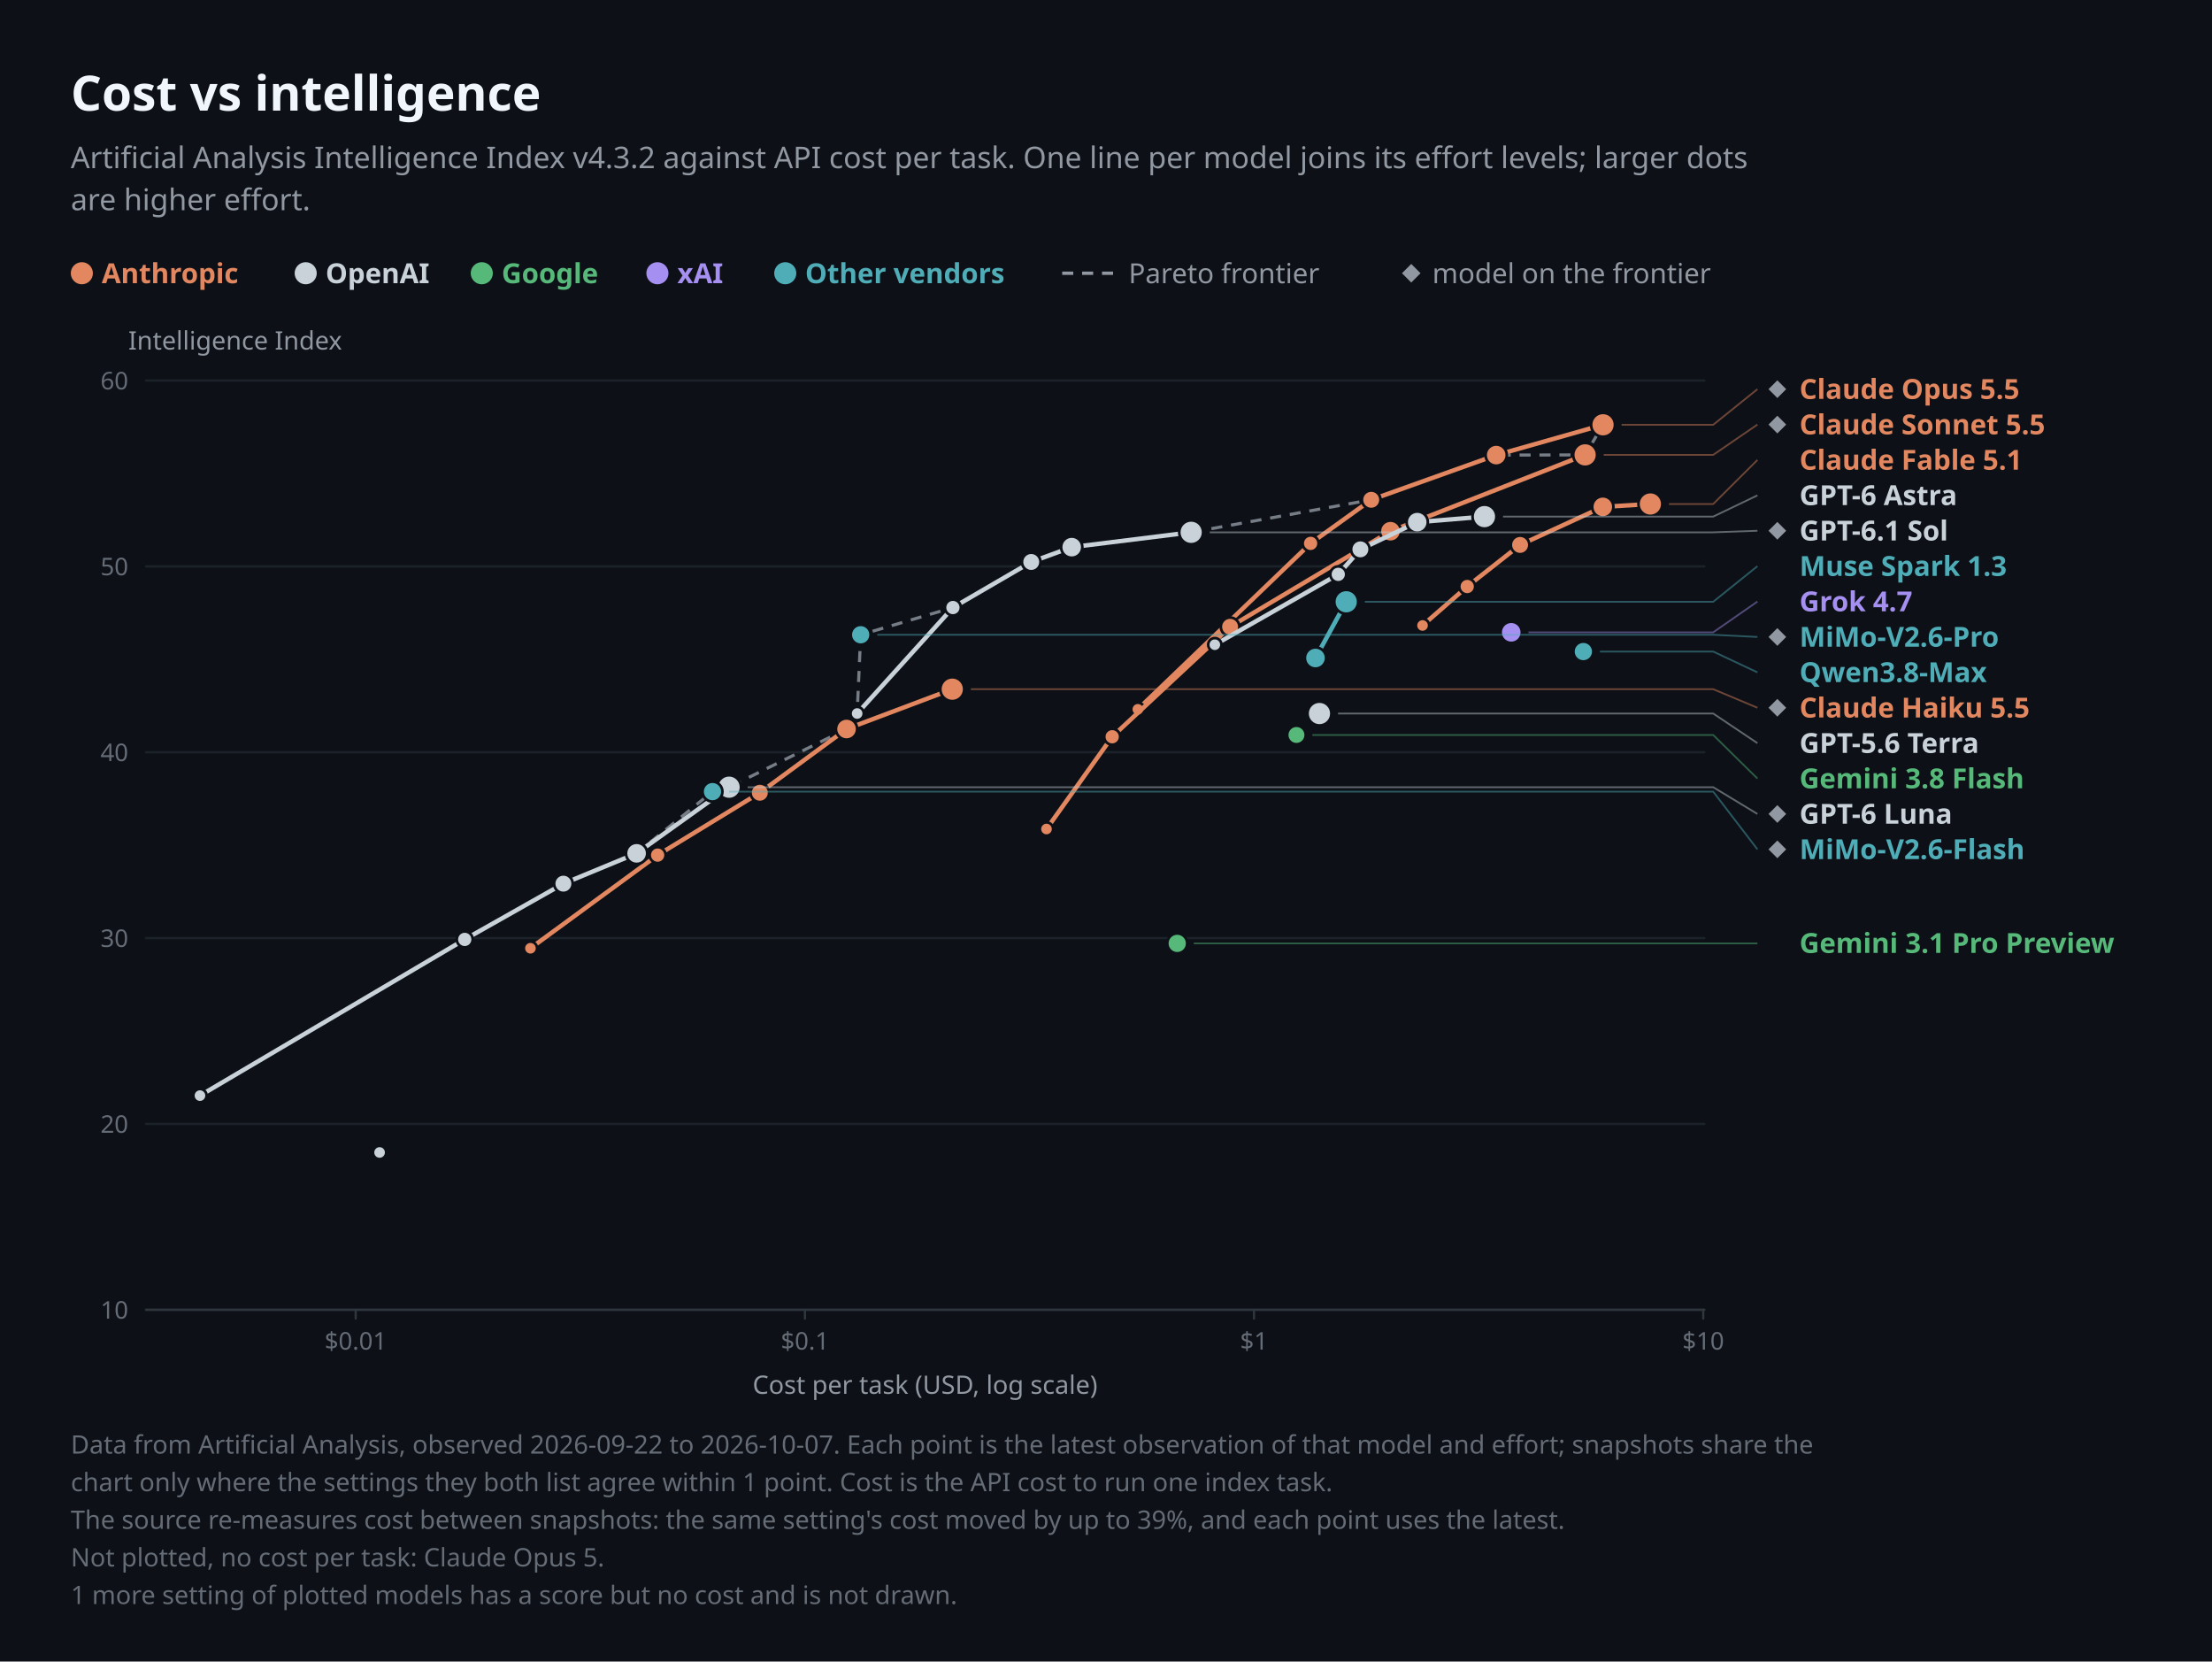
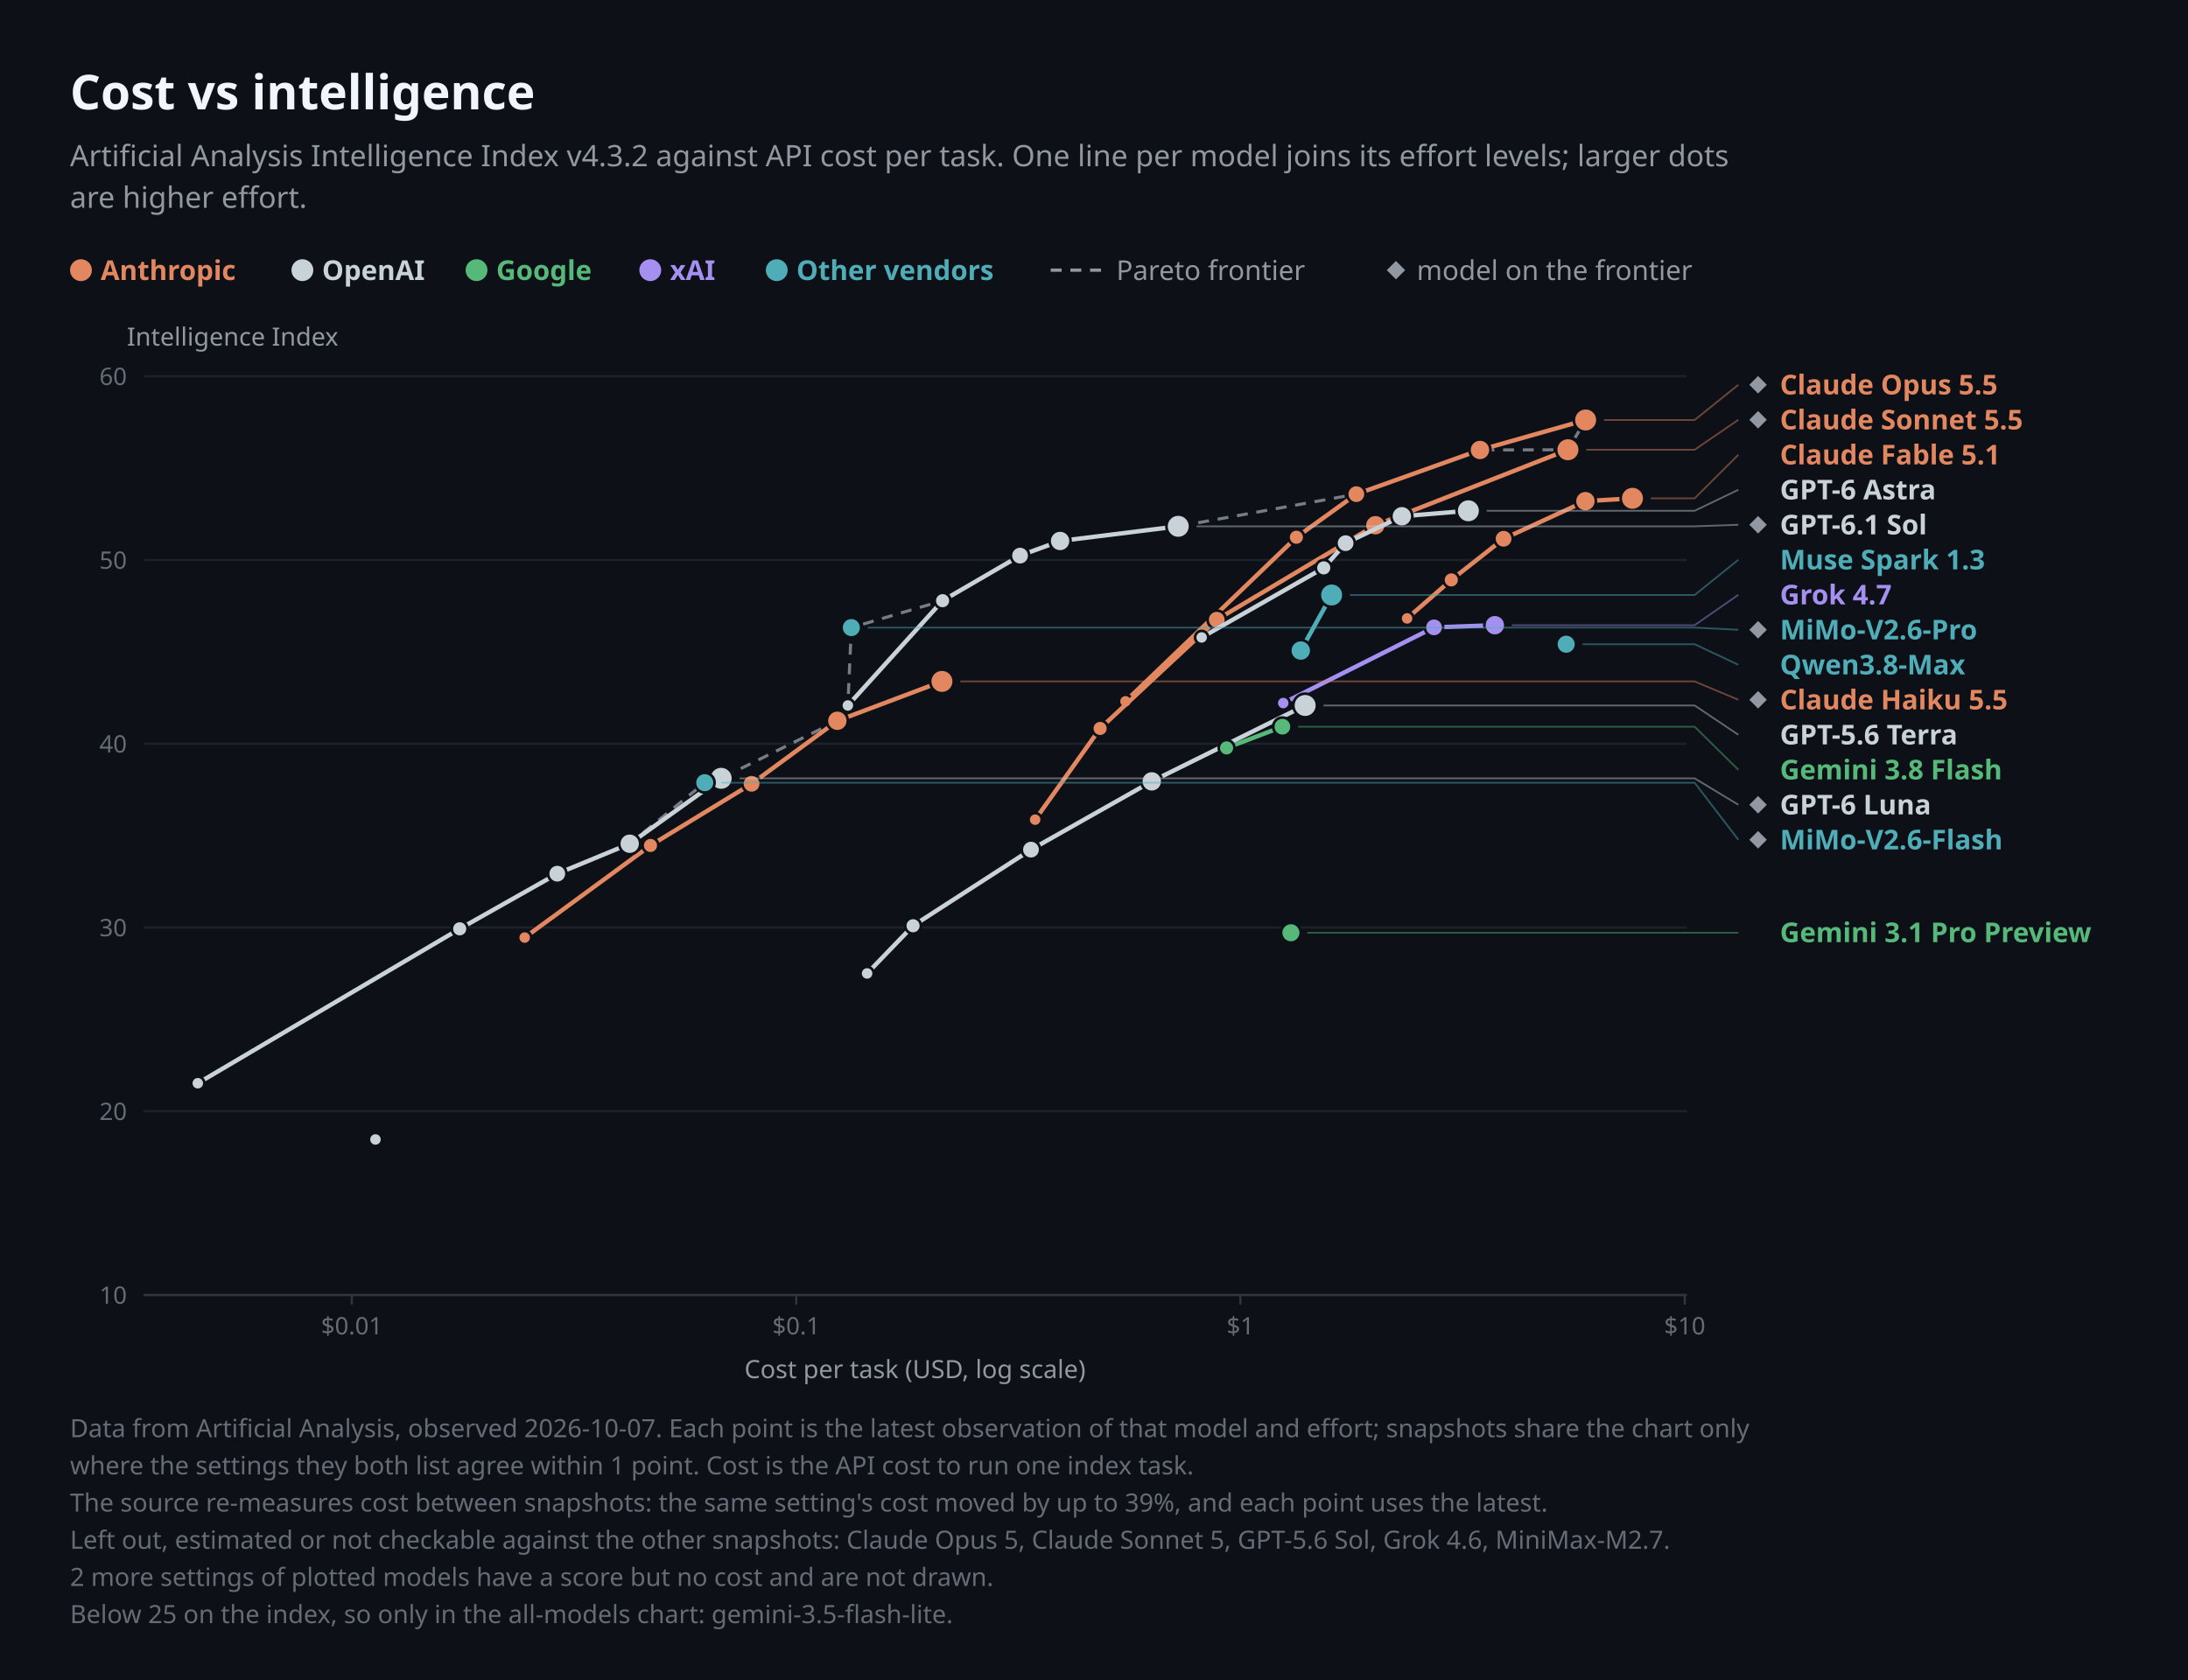
- <svg xmlns="http://www.w3.org/2000/svg" width="1000" height="751" viewBox="0 0 1000 751" font-family="-apple-system, BlinkMacSystemFont, 'Segoe UI', 'Noto Sans', Helvetica, Arial, sans-serif" role="img">
+ <svg xmlns="http://www.w3.org/2000/svg" width="1000" height="768" viewBox="0 0 1000 768" font-family="-apple-system, BlinkMacSystemFont, 'Segoe UI', 'Noto Sans', Helvetica, Arial, sans-serif" role="img">
  <rect width="100%" height="100%" fill="#0d1117" />
  <text x="32.0" y="50.0" font-size="22.0" font-weight="600" fill="#f0f6fc" text-anchor="start">Cost vs intelligence</text>
  <text x="32.0" y="76.0" font-size="13.5" font-weight="400" fill="#9198a1" text-anchor="start">Artificial Analysis Intelligence Index v4.3.2 against API cost per task. One line per model joins its effort levels; larger dots</text>
  <text x="32.0" y="95.0" font-size="13.5" font-weight="400" fill="#9198a1" text-anchor="start">are higher effort.</text>
  <circle cx="37.0" cy="123.5" r="5.0" fill="#e2875f" />
  <text x="46.0" y="128.0" font-size="12.5" font-weight="600" fill="#e2875f" text-anchor="start">Anthropic</text>
  <circle cx="138.2" cy="123.5" r="5.0" fill="#c9d1d9" />
  <text x="147.2" y="128.0" font-size="12.5" font-weight="600" fill="#c9d1d9" text-anchor="start">OpenAI</text>
  <circle cx="217.8" cy="123.5" r="5.0" fill="#56b97a" />
  <text x="226.8" y="128.0" font-size="12.5" font-weight="600" fill="#56b97a" text-anchor="start">Google</text>
  <circle cx="297.2" cy="123.5" r="5.0" fill="#a58ff0" />
  <text x="306.2" y="128.0" font-size="12.5" font-weight="600" fill="#a58ff0" text-anchor="start">xAI</text>
  <circle cx="355.0" cy="123.5" r="5.0" fill="#4fadb8" />
  <text x="364.0" y="128.0" font-size="12.5" font-weight="600" fill="#4fadb8" text-anchor="start">Other vendors</text>
  <line x1="480.2" y1="123.5" x2="504.2" y2="123.5" stroke="#9198a1" stroke-width="1.5" stroke-dasharray="5 4" />
  <text x="510.2" y="128.0" font-size="12.5" font-weight="400" fill="#9198a1" text-anchor="start">Pareto frontier</text>
  <path d="M638.0,119.3 L642.2,123.5 L638.0,127.7 L633.8,123.5 Z" fill="#9198a1" />
  <text x="647.5" y="128.0" font-size="12.5" font-weight="400" fill="#9198a1" text-anchor="start">model on the frontier</text>
  <text x="58.0" y="158.0" font-size="11.5" font-weight="400" fill="#9198a1" text-anchor="start">Intelligence Index</text>
  <line x1="66.0" y1="592.0" x2="770.5" y2="592.0" stroke="#1c222a" stroke-width="1" stroke-linecap="round" />
  <text x="58.0" y="596.0" font-size="11.0" font-weight="400" fill="#656c76" text-anchor="end">10</text>
  <line x1="66.0" y1="508.0" x2="770.5" y2="508.0" stroke="#1c222a" stroke-width="1" stroke-linecap="round" />
  <text x="58.0" y="512.0" font-size="11.0" font-weight="400" fill="#656c76" text-anchor="end">20</text>
  <line x1="66.0" y1="424.0" x2="770.5" y2="424.0" stroke="#1c222a" stroke-width="1" stroke-linecap="round" />
  <text x="58.0" y="428.0" font-size="11.0" font-weight="400" fill="#656c76" text-anchor="end">30</text>
  <line x1="66.0" y1="340.0" x2="770.5" y2="340.0" stroke="#1c222a" stroke-width="1" stroke-linecap="round" />
  <text x="58.0" y="344.0" font-size="11.0" font-weight="400" fill="#656c76" text-anchor="end">40</text>
  <line x1="66.0" y1="256.0" x2="770.5" y2="256.0" stroke="#1c222a" stroke-width="1" stroke-linecap="round" />
  <text x="58.0" y="260.0" font-size="11.0" font-weight="400" fill="#656c76" text-anchor="end">50</text>
  <line x1="66.0" y1="172.0" x2="770.5" y2="172.0" stroke="#1c222a" stroke-width="1" stroke-linecap="round" />
  <text x="58.0" y="176.0" font-size="11.0" font-weight="400" fill="#656c76" text-anchor="end">60</text>
  <line x1="66.0" y1="592.0" x2="770.5" y2="592.0" stroke="#30363d" stroke-width="1" stroke-linecap="round" />
  <line x1="160.8" y1="592.0" x2="160.8" y2="596.0" stroke="#30363d" stroke-width="1" stroke-linecap="round" />
  <text x="160.8" y="610.0" font-size="11.0" font-weight="400" fill="#656c76" text-anchor="middle">$0.01</text>
  <line x1="363.9" y1="592.0" x2="363.9" y2="596.0" stroke="#30363d" stroke-width="1" stroke-linecap="round" />
  <text x="363.9" y="610.0" font-size="11.0" font-weight="400" fill="#656c76" text-anchor="middle">$0.1</text>
  <line x1="566.9" y1="592.0" x2="566.9" y2="596.0" stroke="#30363d" stroke-width="1" stroke-linecap="round" />
  <text x="566.9" y="610.0" font-size="11.0" font-weight="400" fill="#656c76" text-anchor="middle">$1</text>
  <line x1="770.0" y1="592.0" x2="770.0" y2="596.0" stroke="#30363d" stroke-width="1" stroke-linecap="round" />
  <text x="770.0" y="610.0" font-size="11.0" font-weight="400" fill="#656c76" text-anchor="middle">$10</text>
  <text x="418.2" y="630.0" font-size="11.5" font-weight="400" fill="#9198a1" text-anchor="middle">Cost per task (USD, log scale)</text>
  <path d="M90.4,495.2 L210.1,424.6 L254.7,399.4 L287.8,385.7 L322.1,357.8 L329.6,355.8 L382.7,329.5 L387.5,322.5 L389.1,286.9 L430.8,274.6 L466.2,254.0 L484.5,247.3 L538.5,240.6 L619.9,225.9 L676.4,205.7 L716.6,205.6 L724.7,192.0" fill="none" stroke="#9198a1" stroke-width="1.4" stroke-dasharray="5 4" stroke-opacity="0.8" />
  <path d="M514.4,320.6 L592.5,245.6 L619.9,225.9 L676.4,205.7 L724.7,192.0" fill="none" stroke="#e2875f" stroke-width="2.0" stroke-linejoin="round" stroke-linecap="round" />
  <circle cx="514.4" cy="320.6" r="3.0" fill="#e2875f" stroke="#0d1117" stroke-width="1.2" />
  <circle cx="592.5" cy="245.6" r="3.6" fill="#e2875f" stroke="#0d1117" stroke-width="1.2" />
  <circle cx="619.9" cy="225.9" r="4.2" fill="#e2875f" stroke="#0d1117" stroke-width="1.2" />
  <circle cx="676.4" cy="205.7" r="4.8" fill="#e2875f" stroke="#0d1117" stroke-width="1.2" />
  <circle cx="724.7" cy="192.0" r="5.4" fill="#e2875f" stroke="#0d1117" stroke-width="1.2" />
  <path d="M473.1,374.7 L502.8,333.0 L556.1,283.3 L628.6,240.1 L716.6,205.6" fill="none" stroke="#e2875f" stroke-width="2.0" stroke-linejoin="round" stroke-linecap="round" />
  <circle cx="473.1" cy="374.7" r="3.0" fill="#e2875f" stroke="#0d1117" stroke-width="1.2" />
  <circle cx="502.8" cy="333.0" r="3.6" fill="#e2875f" stroke="#0d1117" stroke-width="1.2" />
  <circle cx="556.1" cy="283.3" r="4.2" fill="#e2875f" stroke="#0d1117" stroke-width="1.2" />
  <circle cx="628.6" cy="240.1" r="4.8" fill="#e2875f" stroke="#0d1117" stroke-width="1.2" />
  <circle cx="716.6" cy="205.6" r="5.4" fill="#e2875f" stroke="#0d1117" stroke-width="1.2" />
  <path d="M643.1,282.7 L663.3,265.1 L687.2,246.3 L724.6,229.1 L746.1,227.8" fill="none" stroke="#e2875f" stroke-width="2.0" stroke-linejoin="round" stroke-linecap="round" />
  <circle cx="643.1" cy="282.7" r="3.0" fill="#e2875f" stroke="#0d1117" stroke-width="1.2" />
  <circle cx="663.3" cy="265.1" r="3.6" fill="#e2875f" stroke="#0d1117" stroke-width="1.2" />
  <circle cx="687.2" cy="246.3" r="4.2" fill="#e2875f" stroke="#0d1117" stroke-width="1.2" />
  <circle cx="724.6" cy="229.1" r="4.8" fill="#e2875f" stroke="#0d1117" stroke-width="1.2" />
  <circle cx="746.1" cy="227.8" r="5.4" fill="#e2875f" stroke="#0d1117" stroke-width="1.2" />
  <path d="M549.2,291.4 L605.0,259.6 L615.0,248.3 L640.7,236.0 L671.1,233.5" fill="none" stroke="#c9d1d9" stroke-width="2.0" stroke-linejoin="round" stroke-linecap="round" />
  <circle cx="549.2" cy="291.4" r="3.0" fill="#c9d1d9" stroke="#0d1117" stroke-width="1.2" />
  <circle cx="605.0" cy="259.6" r="3.6" fill="#c9d1d9" stroke="#0d1117" stroke-width="1.2" />
  <circle cx="615.0" cy="248.3" r="4.2" fill="#c9d1d9" stroke="#0d1117" stroke-width="1.2" />
  <circle cx="640.7" cy="236.0" r="4.8" fill="#c9d1d9" stroke="#0d1117" stroke-width="1.2" />
  <circle cx="671.1" cy="233.5" r="5.4" fill="#c9d1d9" stroke="#0d1117" stroke-width="1.2" />
  <path d="M387.5,322.5 L430.8,274.6 L466.2,254.0 L484.5,247.3 L538.5,240.6" fill="none" stroke="#c9d1d9" stroke-width="2.0" stroke-linejoin="round" stroke-linecap="round" />
  <circle cx="387.5" cy="322.5" r="3.0" fill="#c9d1d9" stroke="#0d1117" stroke-width="1.2" />
  <circle cx="430.8" cy="274.6" r="3.6" fill="#c9d1d9" stroke="#0d1117" stroke-width="1.2" />
  <circle cx="466.2" cy="254.0" r="4.2" fill="#c9d1d9" stroke="#0d1117" stroke-width="1.2" />
  <circle cx="484.5" cy="247.3" r="4.8" fill="#c9d1d9" stroke="#0d1117" stroke-width="1.2" />
  <circle cx="538.5" cy="240.6" r="5.4" fill="#c9d1d9" stroke="#0d1117" stroke-width="1.2" />
-   <path d="M594.7,297.4 L608.6,272.0" fill="none" stroke="#4fadb8" stroke-width="2.0" stroke-linejoin="round" stroke-linecap="round" />
-   <circle cx="594.7" cy="297.4" r="4.8" fill="#4fadb8" stroke="#0d1117" stroke-width="1.2" />
+   <path d="M594.5,297.4 L608.6,272.0" fill="none" stroke="#4fadb8" stroke-width="2.0" stroke-linejoin="round" stroke-linecap="round" />
+   <circle cx="594.5" cy="297.4" r="4.8" fill="#4fadb8" stroke="#0d1117" stroke-width="1.2" />
  <circle cx="608.6" cy="272.0" r="5.4" fill="#4fadb8" stroke="#0d1117" stroke-width="1.2" />
+   <path d="M586.5,321.4 L655.4,286.8 L683.2,285.8" fill="none" stroke="#a58ff0" stroke-width="2.0" stroke-linejoin="round" stroke-linecap="round" />
+   <circle cx="586.5" cy="321.4" r="3.0" fill="#a58ff0" stroke="#0d1117" stroke-width="1.2" />
+   <circle cx="655.4" cy="286.8" r="4.2" fill="#a58ff0" stroke="#0d1117" stroke-width="1.2" />
  <circle cx="683.2" cy="285.8" r="4.8" fill="#a58ff0" stroke="#0d1117" stroke-width="1.2" />
  <circle cx="389.1" cy="286.9" r="4.5" fill="#4fadb8" stroke="#0d1117" stroke-width="1.2" />
  <circle cx="715.8" cy="294.5" r="4.5" fill="#4fadb8" stroke="#0d1117" stroke-width="1.2" />
  <path d="M239.8,428.6 L297.3,386.5 L343.5,358.3 L382.7,329.5 L430.5,311.5" fill="none" stroke="#e2875f" stroke-width="2.0" stroke-linejoin="round" stroke-linecap="round" />
  <circle cx="239.8" cy="428.6" r="3.0" fill="#e2875f" stroke="#0d1117" stroke-width="1.2" />
  <circle cx="297.3" cy="386.5" r="3.6" fill="#e2875f" stroke="#0d1117" stroke-width="1.2" />
  <circle cx="343.5" cy="358.3" r="4.2" fill="#e2875f" stroke="#0d1117" stroke-width="1.2" />
  <circle cx="382.7" cy="329.5" r="4.8" fill="#e2875f" stroke="#0d1117" stroke-width="1.2" />
  <circle cx="430.5" cy="311.5" r="5.4" fill="#e2875f" stroke="#0d1117" stroke-width="1.2" />
+   <path d="M396.3,445.0 L417.3,423.2 L471.2,388.4 L526.4,357.2 L596.5,322.5" fill="none" stroke="#c9d1d9" stroke-width="2.0" stroke-linejoin="round" stroke-linecap="round" />
+   <circle cx="396.3" cy="445.0" r="3.0" fill="#c9d1d9" stroke="#0d1117" stroke-width="1.2" />
+   <circle cx="417.3" cy="423.2" r="3.6" fill="#c9d1d9" stroke="#0d1117" stroke-width="1.2" />
+   <circle cx="471.2" cy="388.4" r="4.2" fill="#c9d1d9" stroke="#0d1117" stroke-width="1.2" />
+   <circle cx="526.4" cy="357.2" r="4.8" fill="#c9d1d9" stroke="#0d1117" stroke-width="1.2" />
  <circle cx="596.5" cy="322.5" r="5.4" fill="#c9d1d9" stroke="#0d1117" stroke-width="1.2" />
+   <path d="M560.6,341.9 L586.1,332.2" fill="none" stroke="#56b97a" stroke-width="2.0" stroke-linejoin="round" stroke-linecap="round" />
+   <circle cx="560.6" cy="341.9" r="3.6" fill="#56b97a" stroke="#0d1117" stroke-width="1.2" />
  <circle cx="586.1" cy="332.2" r="4.2" fill="#56b97a" stroke="#0d1117" stroke-width="1.2" />
  <path d="M90.4,495.2 L210.1,424.6 L254.7,399.4 L287.8,385.7 L329.6,355.8" fill="none" stroke="#c9d1d9" stroke-width="2.0" stroke-linejoin="round" stroke-linecap="round" />
  <circle cx="171.6" cy="520.9" r="3.0" fill="#c9d1d9" stroke="#0d1117" stroke-width="1.2" />
  <circle cx="90.4" cy="495.2" r="3.0" fill="#c9d1d9" stroke="#0d1117" stroke-width="1.2" />
  <circle cx="210.1" cy="424.6" r="3.6" fill="#c9d1d9" stroke="#0d1117" stroke-width="1.2" />
  <circle cx="254.7" cy="399.4" r="4.2" fill="#c9d1d9" stroke="#0d1117" stroke-width="1.2" />
  <circle cx="287.8" cy="385.7" r="4.8" fill="#c9d1d9" stroke="#0d1117" stroke-width="1.2" />
  <circle cx="329.6" cy="355.8" r="5.4" fill="#c9d1d9" stroke="#0d1117" stroke-width="1.2" />
  <circle cx="322.1" cy="357.8" r="4.5" fill="#4fadb8" stroke="#0d1117" stroke-width="1.2" />
-   <circle cx="532.2" cy="426.4" r="4.5" fill="#56b97a" stroke="#0d1117" stroke-width="1.2" />
+   <circle cx="590.0" cy="426.4" r="4.5" fill="#56b97a" stroke="#0d1117" stroke-width="1.2" />
  <path d="M733.1,192.0 L774.5,192.0 L794.5,175.9" fill="none" stroke="#e2875f" stroke-width="0.8" stroke-opacity="0.45" stroke-linejoin="round" />
  <path d="M803.5,171.9 L807.5,175.9 L803.5,179.9 L799.5,175.9 Z" fill="#9198a1" />
  <text x="813.5" y="180.3" font-size="12.5" font-weight="600" fill="#e2875f" text-anchor="start">Claude Opus 5.5</text>
  <path d="M725.0,205.6 L774.5,205.6 L794.5,191.9" fill="none" stroke="#e2875f" stroke-width="0.8" stroke-opacity="0.45" stroke-linejoin="round" />
  <path d="M803.5,187.9 L807.5,191.9 L803.5,195.9 L799.5,191.9 Z" fill="#9198a1" />
  <text x="813.5" y="196.3" font-size="12.5" font-weight="600" fill="#e2875f" text-anchor="start">Claude Sonnet 5.5</text>
  <path d="M754.5,227.8 L774.5,227.8 L794.5,207.9" fill="none" stroke="#e2875f" stroke-width="0.8" stroke-opacity="0.45" stroke-linejoin="round" />
  <text x="813.5" y="212.3" font-size="12.5" font-weight="600" fill="#e2875f" text-anchor="start">Claude Fable 5.1</text>
  <path d="M679.5,233.5 L774.5,233.5 L794.5,223.9" fill="none" stroke="#c9d1d9" stroke-width="0.8" stroke-opacity="0.45" stroke-linejoin="round" />
  <text x="813.5" y="228.3" font-size="12.5" font-weight="600" fill="#c9d1d9" text-anchor="start">GPT-6 Astra</text>
  <path d="M546.9,240.6 L774.5,240.6 L794.5,239.9" fill="none" stroke="#c9d1d9" stroke-width="0.8" stroke-opacity="0.45" stroke-linejoin="round" />
  <path d="M803.5,235.9 L807.5,239.9 L803.5,243.9 L799.5,239.9 Z" fill="#9198a1" />
  <text x="813.5" y="244.3" font-size="12.5" font-weight="600" fill="#c9d1d9" text-anchor="start">GPT-6.1 Sol</text>
  <path d="M617.0,272.0 L774.5,272.0 L794.5,255.9" fill="none" stroke="#4fadb8" stroke-width="0.8" stroke-opacity="0.45" stroke-linejoin="round" />
  <text x="813.5" y="260.3" font-size="12.5" font-weight="600" fill="#4fadb8" text-anchor="start">Muse Spark 1.3</text>
  <path d="M691.0,285.8 L774.5,285.8 L794.5,271.9" fill="none" stroke="#a58ff0" stroke-width="0.8" stroke-opacity="0.45" stroke-linejoin="round" />
  <text x="813.5" y="276.3" font-size="12.5" font-weight="600" fill="#a58ff0" text-anchor="start">Grok 4.7</text>
  <path d="M396.6,286.9 L774.5,286.9 L794.5,287.9" fill="none" stroke="#4fadb8" stroke-width="0.8" stroke-opacity="0.45" stroke-linejoin="round" />
  <path d="M803.5,283.9 L807.5,287.9 L803.5,291.9 L799.5,287.9 Z" fill="#9198a1" />
  <text x="813.5" y="292.3" font-size="12.5" font-weight="600" fill="#4fadb8" text-anchor="start">MiMo-V2.6-Pro</text>
  <path d="M723.3,294.5 L774.5,294.5 L794.5,303.9" fill="none" stroke="#4fadb8" stroke-width="0.8" stroke-opacity="0.45" stroke-linejoin="round" />
  <text x="813.5" y="308.3" font-size="12.5" font-weight="600" fill="#4fadb8" text-anchor="start">Qwen3.8-Max</text>
  <path d="M438.9,311.5 L774.5,311.5 L794.5,319.9" fill="none" stroke="#e2875f" stroke-width="0.8" stroke-opacity="0.45" stroke-linejoin="round" />
  <path d="M803.5,315.9 L807.5,319.9 L803.5,323.9 L799.5,319.9 Z" fill="#9198a1" />
  <text x="813.5" y="324.3" font-size="12.5" font-weight="600" fill="#e2875f" text-anchor="start">Claude Haiku 5.5</text>
  <path d="M604.9,322.5 L774.5,322.5 L794.5,335.9" fill="none" stroke="#c9d1d9" stroke-width="0.8" stroke-opacity="0.45" stroke-linejoin="round" />
  <text x="813.5" y="340.3" font-size="12.5" font-weight="600" fill="#c9d1d9" text-anchor="start">GPT-5.6 Terra</text>
  <path d="M593.3,332.2 L774.5,332.2 L794.5,351.9" fill="none" stroke="#56b97a" stroke-width="0.8" stroke-opacity="0.45" stroke-linejoin="round" />
  <text x="813.5" y="356.3" font-size="12.5" font-weight="600" fill="#56b97a" text-anchor="start">Gemini 3.8 Flash</text>
  <path d="M338.0,355.8 L774.5,355.8 L794.5,367.9" fill="none" stroke="#c9d1d9" stroke-width="0.8" stroke-opacity="0.45" stroke-linejoin="round" />
  <path d="M803.5,363.9 L807.5,367.9 L803.5,371.9 L799.5,367.9 Z" fill="#9198a1" />
  <text x="813.5" y="372.3" font-size="12.5" font-weight="600" fill="#c9d1d9" text-anchor="start">GPT-6 Luna</text>
  <path d="M329.6,357.8 L774.5,357.8 L794.5,383.9" fill="none" stroke="#4fadb8" stroke-width="0.8" stroke-opacity="0.45" stroke-linejoin="round" />
  <path d="M803.5,379.9 L807.5,383.9 L803.5,387.9 L799.5,383.9 Z" fill="#9198a1" />
  <text x="813.5" y="388.3" font-size="12.5" font-weight="600" fill="#4fadb8" text-anchor="start">MiMo-V2.6-Flash</text>
-   <path d="M539.7,426.4 L774.5,426.4 L794.5,426.4" fill="none" stroke="#56b97a" stroke-width="0.8" stroke-opacity="0.45" stroke-linejoin="round" />
+   <path d="M597.5,426.4 L774.5,426.4 L794.5,426.4" fill="none" stroke="#56b97a" stroke-width="0.8" stroke-opacity="0.45" stroke-linejoin="round" />
  <text x="813.5" y="430.7" font-size="12.5" font-weight="600" fill="#56b97a" text-anchor="start">Gemini 3.1 Pro Preview</text>
-   <text x="32.0" y="657.0" font-size="11.5" font-weight="400" fill="#656c76" text-anchor="start">Data from Artificial Analysis, observed 2026-09-22 to 2026-10-07. Each point is the latest observation of that model and effort; snapshots share the</text>
-   <text x="32.0" y="674.0" font-size="11.5" font-weight="400" fill="#656c76" text-anchor="start">chart only where the settings they both list agree within 1 point. Cost is the API cost to run one index task.</text>
+   <text x="32.0" y="657.0" font-size="11.5" font-weight="400" fill="#656c76" text-anchor="start">Data from Artificial Analysis, observed 2026-10-07. Each point is the latest observation of that model and effort; snapshots share the chart only</text>
+   <text x="32.0" y="674.0" font-size="11.5" font-weight="400" fill="#656c76" text-anchor="start">where the settings they both list agree within 1 point. Cost is the API cost to run one index task.</text>
  <text x="32.0" y="691.0" font-size="11.5" font-weight="400" fill="#656c76" text-anchor="start">The source re-measures cost between snapshots: the same setting's cost moved by up to 39%, and each point uses the latest.</text>
-   <text x="32.0" y="708.0" font-size="11.5" font-weight="400" fill="#656c76" text-anchor="start">Not plotted, no cost per task: Claude Opus 5.</text>
-   <text x="32.0" y="725.0" font-size="11.5" font-weight="400" fill="#656c76" text-anchor="start">1 more setting of plotted models has a score but no cost and is not drawn.</text>
+   <text x="32.0" y="708.0" font-size="11.5" font-weight="400" fill="#656c76" text-anchor="start">Left out, estimated or not checkable against the other snapshots: Claude Opus 5, Claude Sonnet 5, GPT-5.6 Sol, Grok 4.6, MiniMax-M2.7.</text>
+   <text x="32.0" y="725.0" font-size="11.5" font-weight="400" fill="#656c76" text-anchor="start">2 more settings of plotted models have a score but no cost and are not drawn.</text>
+   <text x="32.0" y="742.0" font-size="11.5" font-weight="400" fill="#656c76" text-anchor="start">Below 25 on the index, so only in the all-models chart: gemini-3.5-flash-lite.</text>
</svg>
